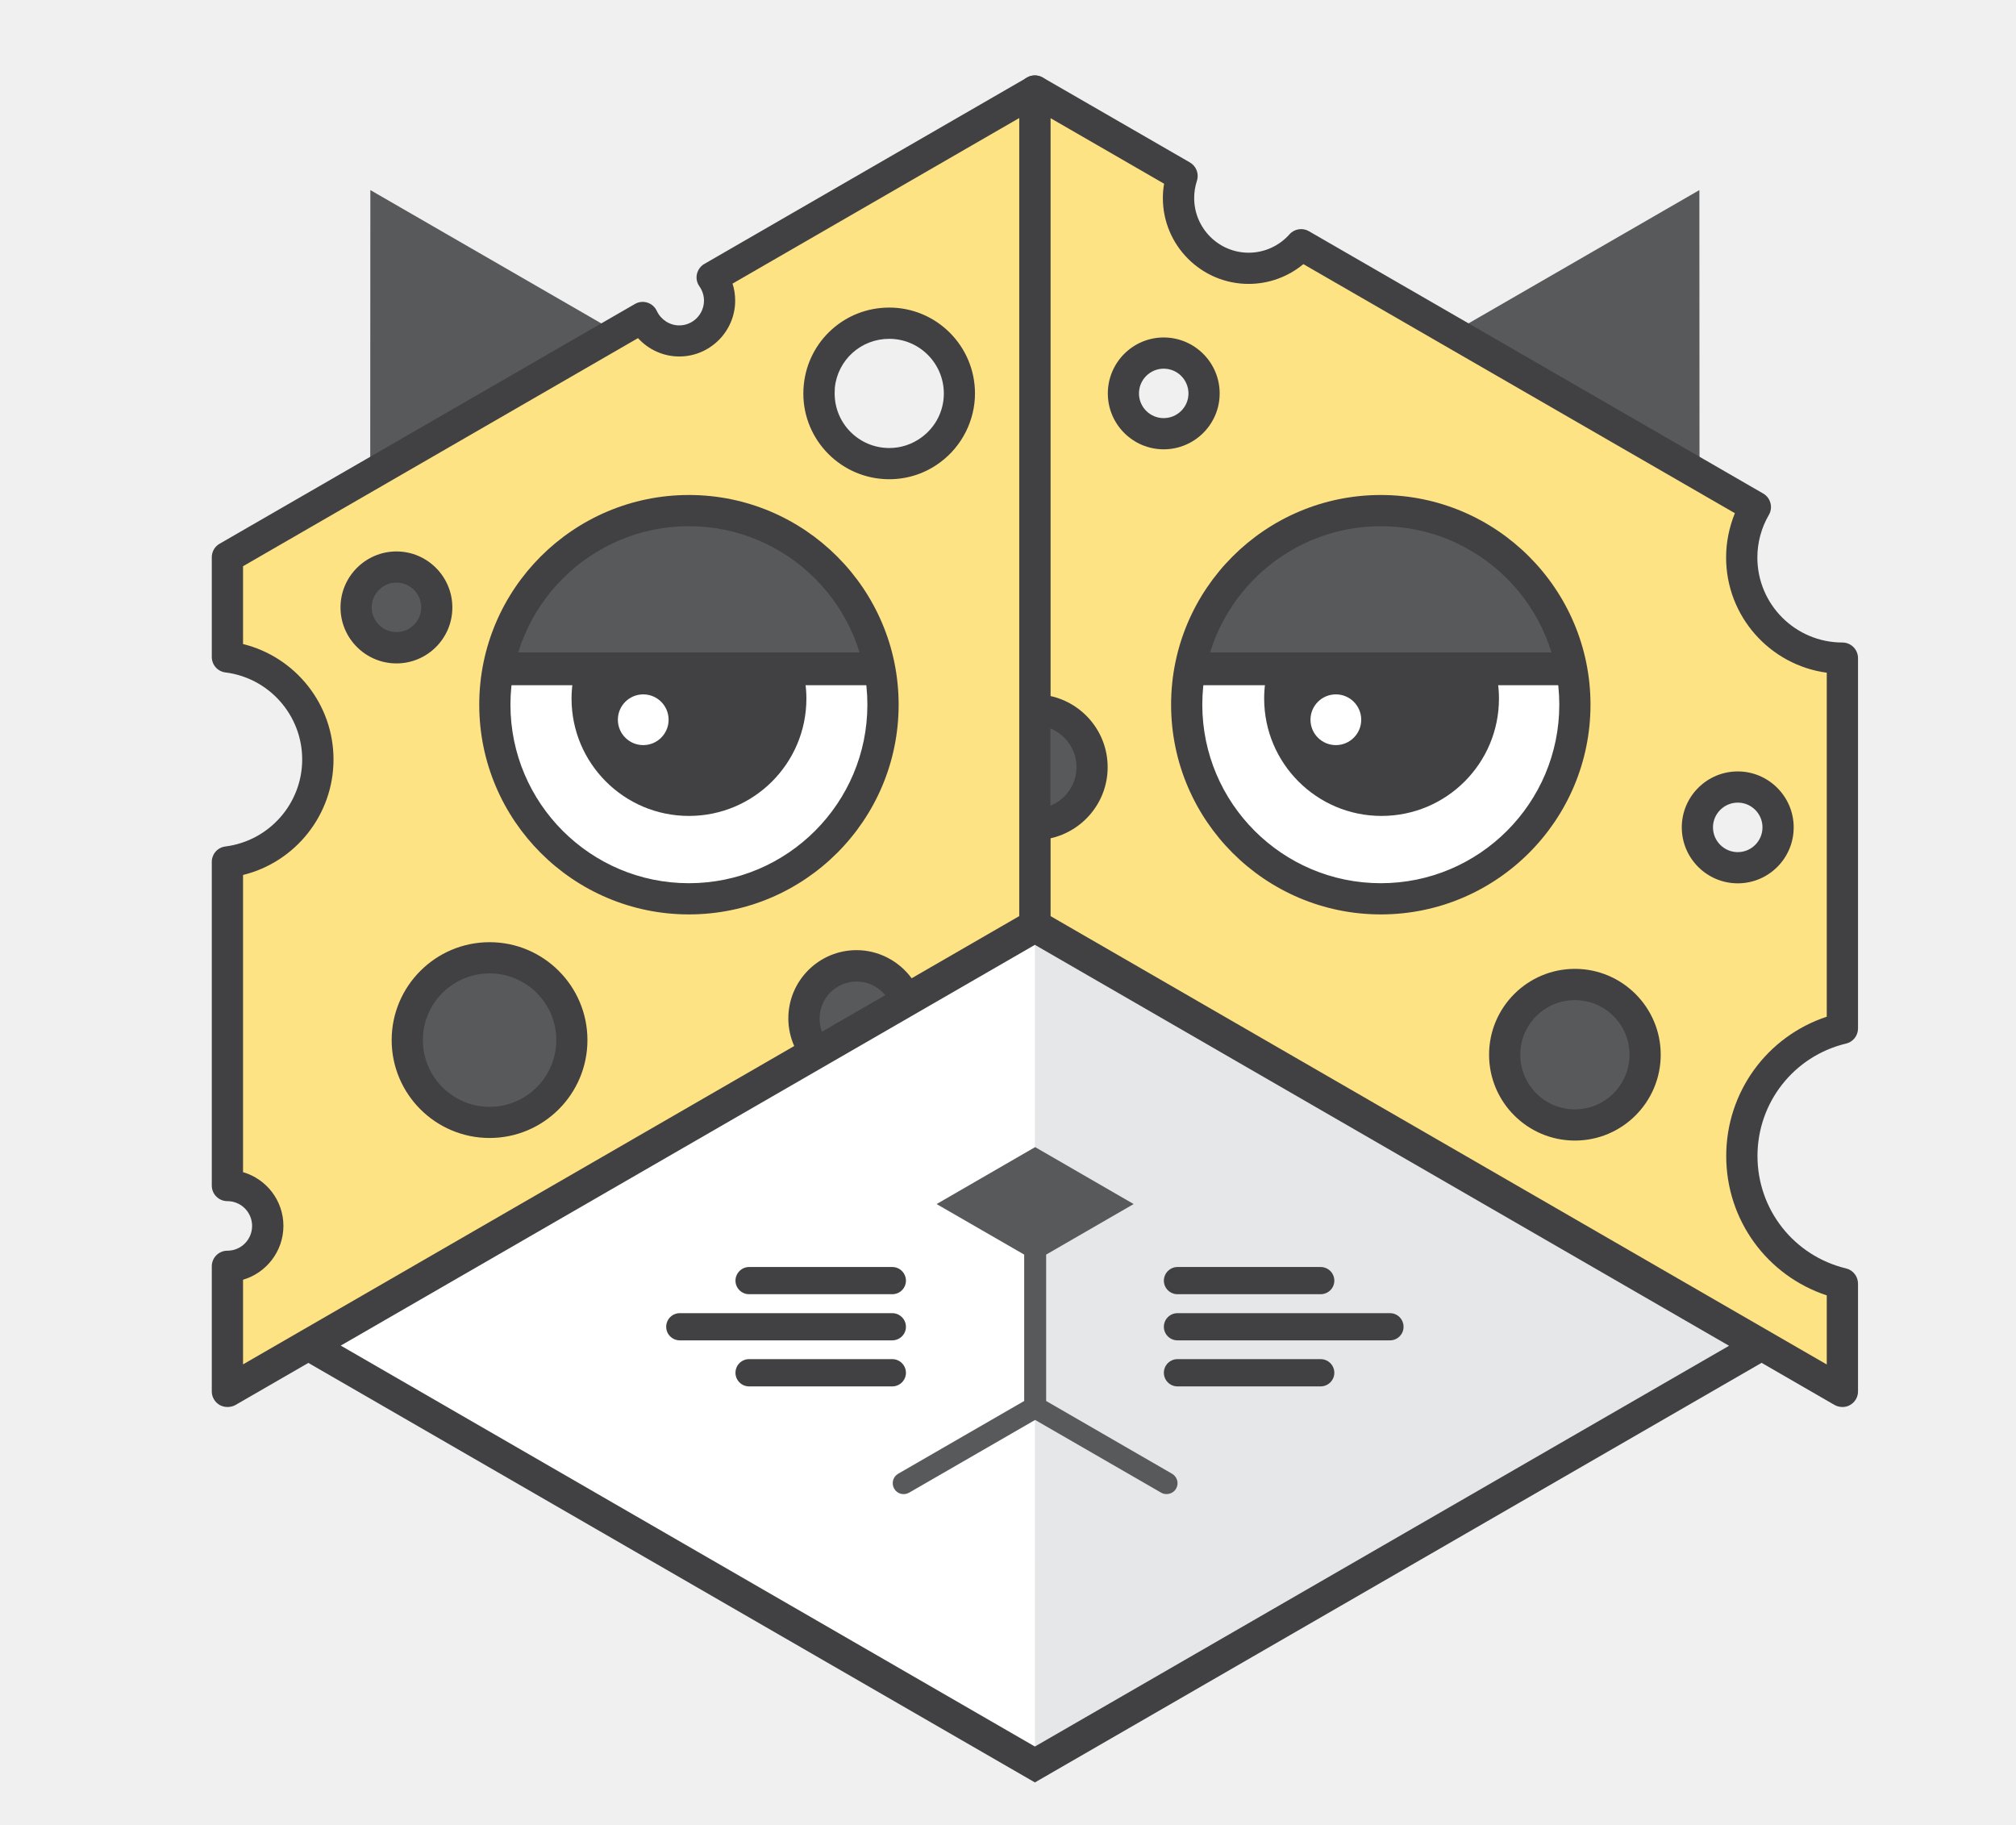
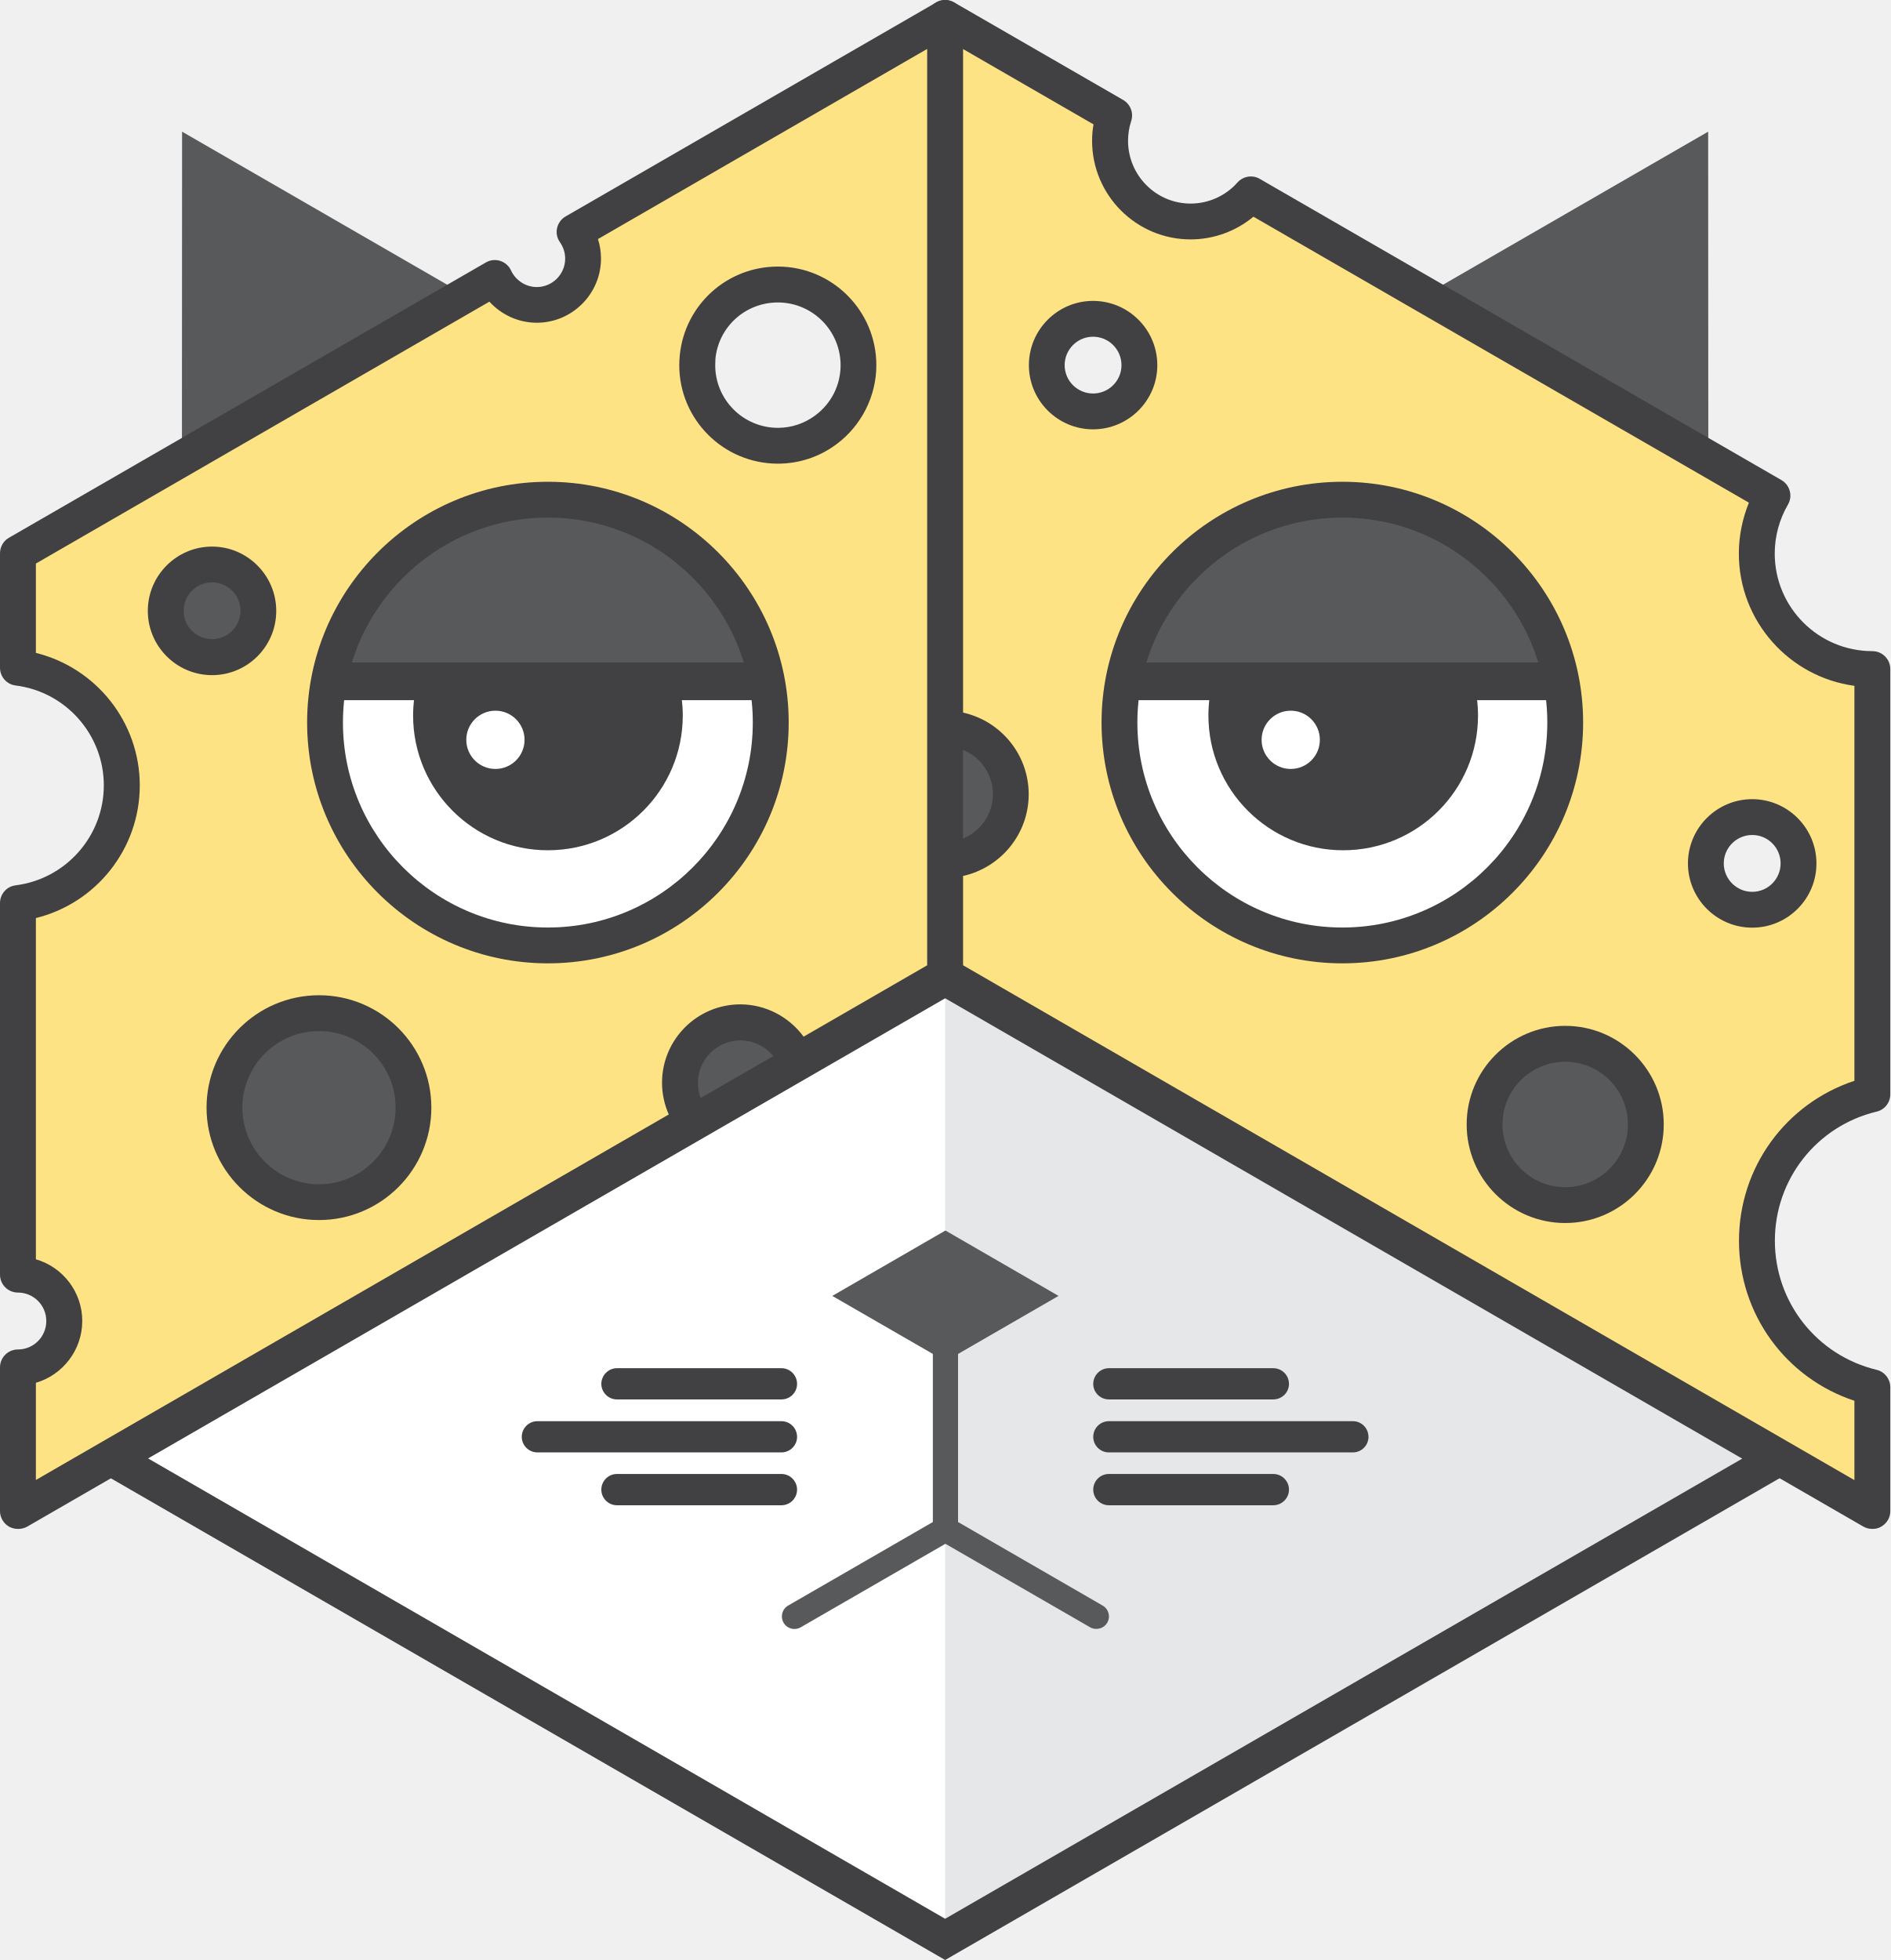
- <svg xmlns="http://www.w3.org/2000/svg" version="1.1" id="Layer_1" x="0px" y="0px" width="34.25px" height="31px" viewBox="0 0 34.25 31" enable-background="new 0 0 34.25 31" xml:space="preserve">
-   <g>
+ <svg xmlns="http://www.w3.org/2000/svg" version="1.1" x="0" y="0" width="27.968" height="28.999" viewBox="0, 0, 27.968, 28.999">
+   <g id="Layer_1">
    <g>
-       <polygon fill="#58595B" points="28.871,3.229 17.582,9.746 17.581,15.716 28.88,22.24   " />
-     </g>
-     <g>
-       <polygon fill="#58595B" points="6.292,3.229 17.581,9.746 17.581,15.716 6.283,22.24   " />
-     </g>
-     <g>
-       <polygon fill="#E6E7E8" points="17.581,15.716 17.582,30.177 30.104,22.947   " />
-     </g>
-     <g>
-       <polygon fill="#FFFFFF" points="17.581,15.716 17.581,30.177 5.06,22.947   " />
-     </g>
-     <g>
-       <path fill="#414042" d="M17.582,16.051l11.793,6.811L17.582,29.67L5.789,22.859L17.582,16.051 M17.582,15.438L4.729,22.859l0,0    l12.853,7.421l12.853-7.421l0,0L17.582,15.438L17.582,15.438z" />
-     </g>
-     <g>
-       <path fill="#FFFFFF" d="M15.172,11.361c0.023,0.166,0.04,0.333,0.04,0.506c0,1.937-1.57,3.508-3.508,3.508    c-1.937,0-3.507-1.571-3.507-3.508c0-0.173,0.018-0.34,0.041-0.506H15.172z" />
-       <path fill="#414042" d="M11.704,15.652c-2.087,0-3.784-1.698-3.784-3.785c0-0.163,0.013-0.336,0.042-0.544    c0.02-0.138,0.138-0.24,0.276-0.24h6.934c0.138,0,0.256,0.103,0.275,0.238c0.029,0.205,0.043,0.379,0.043,0.546    C15.49,13.954,13.792,15.652,11.704,15.652z M8.486,11.64c-0.008,0.081-0.011,0.154-0.011,0.228c0,1.78,1.448,3.229,3.229,3.229    c1.781,0,3.229-1.449,3.229-3.229c0-0.073-0.003-0.147-0.009-0.228H8.486z" />
-     </g>
-     <g>
-       <path fill="#414042" d="M13.633,11.361c0.042,0.162,0.067,0.33,0.067,0.506c0,1.102-0.894,1.994-1.996,1.994    c-1.101,0-1.994-0.893-1.994-1.994c0-0.176,0.025-0.344,0.066-0.506H13.633z" />
-     </g>
-     <g>
-       <circle fill="#FFFFFF" cx="10.928" cy="12.227" r="0.431" />
-     </g>
-     <g>
-       <path fill="#FFFFFF" d="M26.938,11.361c0.023,0.166,0.04,0.333,0.04,0.506c0,1.937-1.57,3.508-3.508,3.508    c-1.936,0-3.507-1.571-3.507-3.508c0-0.173,0.018-0.34,0.041-0.506H26.938z" />
-       <path fill="#414042" d="M23.471,15.652c-2.087,0-3.785-1.698-3.785-3.785c0-0.163,0.015-0.336,0.044-0.544    c0.02-0.138,0.137-0.24,0.275-0.24h6.934c0.138,0,0.256,0.103,0.274,0.238c0.03,0.205,0.044,0.379,0.044,0.546    C27.257,13.954,25.559,15.652,23.471,15.652z M20.252,11.64c-0.006,0.081-0.01,0.154-0.01,0.228c0,1.78,1.448,3.229,3.229,3.229    c1.781,0,3.229-1.449,3.229-3.229c0-0.073-0.003-0.147-0.01-0.228H20.252z" />
-     </g>
-     <g>
-       <path fill="#414042" d="M25.399,11.361c0.043,0.162,0.067,0.33,0.067,0.506c0,1.102-0.893,1.994-1.996,1.994    c-1.1,0-1.993-0.893-1.993-1.994c0-0.176,0.023-0.344,0.066-0.506H25.399z" />
-     </g>
-     <g>
-       <circle fill="#FFFFFF" cx="22.695" cy="12.227" r="0.431" />
-     </g>
-     <g>
-       <path fill="#FDE383" d="M31.301,17.473V11.18c-0.945,0-1.711-0.766-1.711-1.709c0-0.313,0.086-0.605,0.232-0.857l-7.718-4.457    c-0.219,0.245-0.535,0.4-0.891,0.4c-0.657,0-1.192-0.533-1.192-1.193c0-0.13,0.022-0.256,0.061-0.374l-2.501-1.443v10.515h0.001    c0.537,0,0.972,0.435,0.972,0.972c0,0.537-0.435,0.972-0.972,0.972h-0.001v1.712l13.72,7.923v-1.832    c-0.979-0.235-1.709-1.117-1.709-2.168C29.592,18.588,30.321,17.707,31.301,17.473z M19.085,6.684c0-0.38,0.307-0.687,0.685-0.687    c0.38,0,0.687,0.307,0.687,0.687c0,0.378-0.307,0.685-0.687,0.685C19.392,7.368,19.085,7.062,19.085,6.684z M20.161,11.972    c0-1.821,1.477-3.297,3.298-3.297c1.82,0,3.297,1.476,3.297,3.297c0,1.821-1.477,3.298-3.297,3.298    C21.638,15.27,20.161,13.793,20.161,11.972z M26.756,19.111c-0.658,0-1.193-0.535-1.193-1.194c0-0.658,0.535-1.192,1.193-1.192    c0.658,0,1.192,0.534,1.192,1.192C27.948,18.576,27.414,19.111,26.756,19.111z M29.523,14.74c-0.379,0-0.686-0.307-0.686-0.686    c0-0.378,0.307-0.685,0.686-0.685c0.378,0,0.685,0.307,0.685,0.685C30.208,14.434,29.901,14.74,29.523,14.74z" />
-       <path fill="#414042" d="M31.301,23.902c-0.047,0-0.093-0.012-0.133-0.034l-13.72-7.923c-0.082-0.048-0.132-0.136-0.132-0.229    v-1.712c0-0.146,0.119-0.265,0.265-0.265c0.391,0,0.708-0.317,0.708-0.707c0-0.391-0.317-0.707-0.707-0.707    c-0.146,0-0.266-0.118-0.266-0.265V1.546c0-0.095,0.05-0.183,0.132-0.23c0.082-0.047,0.184-0.047,0.266,0l2.502,1.444    c0.108,0.063,0.158,0.194,0.118,0.313c-0.031,0.096-0.046,0.194-0.046,0.291c0,0.512,0.415,0.929,0.926,0.929    c0.265,0,0.517-0.114,0.693-0.312c0.083-0.094,0.222-0.116,0.329-0.054l7.719,4.457c0.061,0.035,0.105,0.093,0.123,0.161    c0.019,0.068,0.009,0.14-0.026,0.201c-0.129,0.221-0.196,0.472-0.196,0.725c0,0.797,0.647,1.444,1.445,1.444    c0.146,0,0.265,0.119,0.265,0.265v6.292c0,0.121-0.084,0.229-0.203,0.256c-0.886,0.213-1.505,1-1.505,1.91s0.619,1.696,1.505,1.91    c0.119,0.028,0.203,0.137,0.203,0.258v1.832c0,0.096-0.051,0.182-0.133,0.229C31.392,23.893,31.346,23.902,31.301,23.902z     M17.846,15.562l13.189,7.618v-1.174c-1.016-0.336-1.708-1.281-1.708-2.367s0.692-2.031,1.708-2.367v-5.844    c-0.965-0.13-1.71-0.958-1.71-1.957c0-0.258,0.052-0.514,0.149-0.753l-7.331-4.231c-0.26,0.216-0.589,0.336-0.93,0.336    c-0.803,0-1.457-0.654-1.457-1.459c0-0.082,0.007-0.162,0.021-0.243l-1.933-1.116v9.819c0.557,0.121,0.974,0.617,0.974,1.209    c0,0.591-0.417,1.086-0.974,1.209v1.32H17.846z M26.756,19.376c-0.804,0-1.458-0.653-1.458-1.459c0-0.804,0.654-1.458,1.458-1.458    c0.804,0,1.458,0.654,1.458,1.458C28.214,18.723,27.56,19.376,26.756,19.376z M26.756,16.99c-0.512,0-0.928,0.415-0.928,0.927    c0,0.513,0.416,0.929,0.928,0.929c0.512,0,0.928-0.416,0.928-0.929C27.684,17.405,27.268,16.99,26.756,16.99z M23.459,15.534    c-1.965,0-3.563-1.598-3.563-3.563c0-1.964,1.598-3.562,3.563-3.562c1.964,0,3.562,1.598,3.562,3.562    C27.021,13.937,25.423,15.534,23.459,15.534z M23.459,8.939c-1.672,0-3.033,1.36-3.033,3.032c0,1.673,1.361,3.033,3.033,3.033    s3.032-1.36,3.032-3.033C26.491,10.3,25.131,8.939,23.459,8.939z M29.523,15.006c-0.524,0-0.951-0.426-0.951-0.951    c0-0.523,0.427-0.95,0.951-0.95c0.523,0,0.95,0.427,0.95,0.95C30.474,14.58,30.047,15.006,29.523,15.006z M29.523,13.635    c-0.231,0-0.421,0.188-0.421,0.42s0.189,0.421,0.421,0.421s0.42-0.189,0.42-0.421S29.755,13.635,29.523,13.635z M19.77,7.633    c-0.523,0-0.949-0.426-0.949-0.949c0-0.525,0.426-0.951,0.949-0.951c0.524,0,0.951,0.426,0.951,0.951    C20.721,7.207,20.294,7.633,19.77,7.633z M19.77,6.263c-0.231,0-0.42,0.188-0.42,0.421c0,0.231,0.188,0.419,0.42,0.419    s0.421-0.188,0.421-0.419C20.19,6.45,20.002,6.263,19.77,6.263z" />
-     </g>
-     <g>
-       <path fill="#414042" d="M23.614,22.77h-3.609c-0.129,0-0.232-0.104-0.232-0.23c0-0.129,0.104-0.232,0.232-0.232h3.609    c0.129,0,0.231,0.104,0.231,0.232C23.846,22.665,23.743,22.77,23.614,22.77z" />
-     </g>
-     <g>
-       <path fill="#414042" d="M22.436,23.552h-2.431c-0.129,0-0.232-0.104-0.232-0.231c0-0.129,0.104-0.232,0.232-0.232h2.431    c0.129,0,0.233,0.104,0.233,0.232C22.669,23.448,22.564,23.552,22.436,23.552z" />
-     </g>
-     <g>
-       <path fill="#414042" d="M22.436,21.986h-2.431c-0.129,0-0.232-0.104-0.232-0.23s0.104-0.232,0.232-0.232h2.431    c0.129,0,0.233,0.104,0.233,0.232S22.564,21.986,22.436,21.986z" />
-     </g>
-     <g>
-       <path fill="#414042" d="M15.159,22.77h-3.61c-0.128,0-0.231-0.104-0.231-0.23c0-0.129,0.104-0.232,0.231-0.232h3.61    c0.128,0,0.232,0.104,0.232,0.232C15.392,22.665,15.287,22.77,15.159,22.77z" />
-     </g>
-     <g>
-       <path fill="#414042" d="M15.159,23.552h-2.433c-0.127,0-0.231-0.104-0.231-0.231c0-0.129,0.104-0.232,0.231-0.232h2.433    c0.128,0,0.232,0.104,0.232,0.232C15.391,23.448,15.287,23.552,15.159,23.552z" />
-     </g>
-     <g>
-       <path fill="#414042" d="M15.159,21.986h-2.433c-0.127,0-0.231-0.104-0.231-0.23s0.104-0.232,0.231-0.232h2.433    c0.128,0,0.232,0.104,0.232,0.232S15.287,21.986,15.159,21.986z" />
-     </g>
-     <g>
-       <path fill="#58595B" d="M19.912,25.036L17.773,23.8v-2.487l1.487-0.859h-0.002h0.001l-1.673-0.967l-1.673,0.967h0.001h-0.003    l1.489,0.859V23.8l-2.141,1.236c-0.089,0.051-0.119,0.165-0.067,0.254c0.05,0.089,0.164,0.119,0.254,0.067l2.14-1.235l0,0    l2.14,1.235c0.029,0.018,0.062,0.024,0.093,0.024c0.064,0,0.128-0.032,0.162-0.093C20.032,25.201,20.001,25.087,19.912,25.036z" />
-     </g>
-     <g>
-       <path fill="#FDE383" d="M12.099,4.711c0.079,0.112,0.127,0.248,0.127,0.395c0,0.378-0.308,0.686-0.686,0.686    c-0.276,0-0.513-0.164-0.62-0.398L3.863,9.466v1.696C4.729,11.27,5.4,12.008,5.4,12.902c0,0.896-0.671,1.634-1.537,1.742v5.497    c0.379,0,0.686,0.307,0.686,0.686s-0.307,0.686-0.686,0.686v2.127l9.995-5.772c-0.125-0.154-0.2-0.351-0.2-0.563    c0-0.494,0.401-0.896,0.895-0.896c0.381,0,0.707,0.239,0.835,0.575l2.193-1.267V1.546L12.099,4.711z M6.051,10.318    c0-0.378,0.306-0.686,0.686-0.686c0.378,0,0.685,0.308,0.685,0.686s-0.307,0.686-0.685,0.686    C6.356,11.004,6.051,10.696,6.051,10.318z M8.318,19.066c-0.773,0-1.399-0.625-1.399-1.397s0.626-1.397,1.399-1.397    c0.771,0,1.397,0.625,1.397,1.397S9.09,19.066,8.318,19.066z M11.704,15.27c-1.82,0-3.297-1.476-3.297-3.298    c0-1.821,1.477-3.297,3.297-3.297c1.821,0,3.298,1.476,3.298,3.297C15.002,13.794,13.525,15.27,11.704,15.27z M15.816,7.641    c-0.198,0.147-0.443,0.235-0.709,0.235c-0.659,0-1.193-0.534-1.193-1.192c0-0.042,0.001-0.082,0.007-0.123    c0.061-0.602,0.569-1.07,1.187-1.07c0.658,0,1.192,0.534,1.192,1.193C16.3,7.075,16.109,7.424,15.816,7.641z" />
-       <path fill="#414042" d="M3.863,23.902c-0.045,0-0.092-0.012-0.132-0.034c-0.082-0.048-0.133-0.136-0.133-0.229v-2.127    c0-0.146,0.118-0.265,0.265-0.265c0.232,0,0.42-0.188,0.42-0.421s-0.188-0.421-0.42-0.421c-0.146,0-0.265-0.118-0.265-0.265    v-5.497c0-0.135,0.099-0.247,0.231-0.263c0.744-0.094,1.305-0.729,1.305-1.479c0-0.749-0.561-1.385-1.305-1.478    c-0.133-0.017-0.231-0.129-0.231-0.263V9.466c0-0.094,0.051-0.183,0.133-0.229l7.056-4.073c0.063-0.037,0.141-0.046,0.212-0.023    s0.129,0.074,0.16,0.142c0.069,0.148,0.219,0.245,0.381,0.245c0.231,0,0.42-0.189,0.42-0.421c0-0.086-0.027-0.17-0.077-0.242    c-0.044-0.061-0.059-0.137-0.043-0.209c0.017-0.073,0.062-0.136,0.127-0.173l5.481-3.165c0.082-0.048,0.184-0.048,0.266,0    c0.082,0.047,0.132,0.135,0.132,0.229v14.17c0,0.095-0.05,0.182-0.132,0.229l-2.193,1.267c-0.067,0.038-0.147,0.046-0.222,0.02    c-0.072-0.025-0.131-0.082-0.158-0.153c-0.094-0.243-0.329-0.406-0.588-0.406c-0.347,0-0.629,0.282-0.629,0.632    c0,0.146,0.048,0.281,0.141,0.396c0.049,0.06,0.069,0.139,0.056,0.214c-0.015,0.077-0.061,0.143-0.129,0.184L3.997,23.87    C3.955,23.893,3.909,23.902,3.863,23.902z M4.129,21.74v1.438l9.364-5.408c-0.065-0.146-0.1-0.308-0.1-0.469    c0-0.641,0.52-1.16,1.159-1.16c0.373,0,0.72,0.184,0.936,0.478l1.828-1.056V2.005l-4.871,2.813    c0.03,0.093,0.045,0.189,0.045,0.288c0,0.523-0.427,0.95-0.95,0.95c-0.271,0-0.523-0.117-0.701-0.312l-6.71,3.875v1.322    c0.891,0.22,1.537,1.024,1.537,1.961c0,0.938-0.646,1.743-1.537,1.962v5.049c0.396,0.114,0.686,0.481,0.686,0.913    C4.814,21.259,4.524,21.624,4.129,21.74z M8.318,19.332c-0.918,0-1.664-0.746-1.664-1.663s0.746-1.663,1.664-1.663    c0.917,0,1.662,0.746,1.662,1.663S9.235,19.332,8.318,19.332z M8.318,16.536c-0.625,0-1.134,0.508-1.134,1.133    s0.509,1.134,1.134,1.134s1.133-0.509,1.133-1.134S8.943,16.536,8.318,16.536z M11.704,15.534c-1.964,0-3.562-1.598-3.562-3.563    c0-1.964,1.598-3.562,3.562-3.562c1.965,0,3.563,1.598,3.563,3.562C15.267,13.937,13.669,15.534,11.704,15.534z M11.704,8.939    c-1.672,0-3.032,1.36-3.032,3.032c0,1.673,1.36,3.033,3.032,3.033s3.032-1.36,3.032-3.033C14.736,10.3,13.376,8.939,11.704,8.939z     M6.736,11.27c-0.525,0-0.951-0.427-0.951-0.951c0-0.523,0.426-0.951,0.951-0.951c0.523,0,0.949,0.428,0.949,0.951    C7.686,10.843,7.26,11.27,6.736,11.27z M6.736,9.897c-0.232,0-0.421,0.189-0.421,0.421s0.188,0.42,0.421,0.42    c0.231,0,0.42-0.188,0.42-0.42S6.968,9.897,6.736,9.897z M15.107,8.141c-0.805,0-1.459-0.653-1.459-1.457    c0-0.051,0.003-0.101,0.008-0.15c0.076-0.745,0.7-1.309,1.451-1.309c0.804,0,1.457,0.654,1.457,1.459    c0,0.458-0.221,0.896-0.591,1.17C15.721,8.042,15.421,8.141,15.107,8.141z M15.107,5.756c-0.478,0-0.875,0.356-0.924,0.831    C14.181,6.619,14.18,6.65,14.18,6.684c0,0.512,0.415,0.927,0.928,0.927c0.199,0,0.389-0.063,0.551-0.183    c0.239-0.177,0.376-0.449,0.376-0.744C16.034,6.172,15.619,5.756,15.107,5.756z" />
+       <path d="M25.273,1.948 L13.984,8.465 L13.983,14.435 L25.282,20.959 z" fill="#58595B" />
+       <path d="M2.694,1.948 L13.983,8.465 L13.983,14.435 L2.685,20.959 z" fill="#58595B" />
+       <path d="M13.983,14.435 L13.984,28.896 L26.506,21.666 z" fill="#E6E7E8" />
+       <path d="M13.983,14.435 L13.983,28.896 L1.462,21.666 z" fill="#FFFFFF" />
+       <path d="M13.984,14.77 L25.777,21.581 L13.984,28.389 L2.191,21.578 L13.984,14.77 M13.984,14.157 L1.131,21.578 L1.131,21.578 L13.984,28.999 L26.837,21.578 L26.837,21.578 L13.984,14.157 L13.984,14.157 z" fill="#414042" />
+       <g>
+         <path d="M11.574,10.08 C11.597,10.246 11.614,10.413 11.614,10.586 C11.614,12.523 10.044,14.094 8.106,14.094 C6.169,14.094 4.599,12.523 4.599,10.586 C4.599,10.413 4.617,10.246 4.64,10.08 L11.574,10.08 z" fill="#FFFFFF" />
+         <path d="M8.106,14.371 C6.019,14.371 4.322,12.673 4.322,10.586 C4.322,10.423 4.335,10.25 4.364,10.042 C4.384,9.904 4.502,9.802 4.64,9.802 L11.574,9.802 C11.712,9.802 11.83,9.905 11.849,10.04 C11.878,10.245 11.892,10.419 11.892,10.586 C11.892,12.673 10.194,14.371 8.106,14.371 z M4.888,10.359 C4.88,10.44 4.877,10.513 4.877,10.587 C4.877,12.367 6.325,13.816 8.106,13.816 C9.887,13.816 11.335,12.367 11.335,10.587 C11.335,10.514 11.332,10.44 11.326,10.359 L4.888,10.359 z" fill="#414042" />
+       </g>
+       <path d="M10.035,10.08 C10.077,10.242 10.102,10.41 10.102,10.586 C10.102,11.688 9.208,12.58 8.106,12.58 C7.005,12.58 6.112,11.687 6.112,10.586 C6.112,10.41 6.137,10.242 6.178,10.08 L10.035,10.08 z" fill="#414042" />
+       <path d="M7.761,10.946 C7.761,11.184 7.568,11.377 7.33,11.377 C7.092,11.377 6.899,11.184 6.899,10.946 C6.899,10.708 7.092,10.515 7.33,10.515 C7.568,10.515 7.761,10.708 7.761,10.946 z" fill="#FFFFFF" />
+       <g>
+         <path d="M23.34,10.08 C23.363,10.246 23.38,10.413 23.38,10.586 C23.38,12.523 21.81,14.094 19.872,14.094 C17.936,14.094 16.365,12.523 16.365,10.586 C16.365,10.413 16.383,10.246 16.406,10.08 L23.34,10.08 z" fill="#FFFFFF" />
+         <path d="M19.873,14.371 C17.786,14.371 16.088,12.673 16.088,10.586 C16.088,10.423 16.103,10.25 16.132,10.042 C16.152,9.904 16.269,9.802 16.407,9.802 L23.341,9.802 C23.479,9.802 23.597,9.905 23.615,10.04 C23.645,10.245 23.659,10.419 23.659,10.586 C23.659,12.673 21.961,14.371 19.873,14.371 z M16.654,10.359 C16.648,10.44 16.644,10.513 16.644,10.587 C16.644,12.367 18.092,13.816 19.873,13.816 C21.654,13.816 23.102,12.367 23.102,10.587 C23.102,10.514 23.099,10.44 23.092,10.359 L16.654,10.359 z" fill="#414042" />
+       </g>
+       <path d="M21.801,10.08 C21.844,10.242 21.868,10.41 21.868,10.586 C21.868,11.688 20.975,12.58 19.872,12.58 C18.772,12.58 17.879,11.687 17.879,10.586 C17.879,10.41 17.902,10.242 17.945,10.08 L21.801,10.08 z" fill="#414042" />
+       <path d="M19.528,10.946 C19.528,11.184 19.335,11.377 19.097,11.377 C18.859,11.377 18.666,11.184 18.666,10.946 C18.666,10.708 18.859,10.515 19.097,10.515 C19.335,10.515 19.528,10.708 19.528,10.946 z" fill="#FFFFFF" />
+       <g>
+         <path d="M27.703,16.192 L27.703,9.899 C26.758,9.899 25.992,9.133 25.992,8.19 C25.992,7.877 26.078,7.585 26.224,7.333 L18.506,2.876 C18.287,3.121 17.971,3.276 17.615,3.276 C16.958,3.276 16.423,2.743 16.423,2.083 C16.423,1.953 16.445,1.827 16.484,1.709 L13.983,0.266 L13.983,10.781 L13.984,10.781 C14.521,10.781 14.956,11.216 14.956,11.753 C14.956,12.29 14.521,12.725 13.984,12.725 L13.983,12.725 L13.983,14.437 L27.703,22.36 L27.703,20.528 C26.724,20.293 25.994,19.411 25.994,18.36 C25.994,17.307 26.723,16.426 27.703,16.192 z M15.487,5.403 C15.487,5.023 15.794,4.716 16.172,4.716 C16.552,4.716 16.859,5.023 16.859,5.403 C16.859,5.781 16.552,6.088 16.172,6.088 C15.794,6.087 15.487,5.781 15.487,5.403 z M16.563,10.691 C16.563,8.87 18.04,7.394 19.861,7.394 C21.681,7.394 23.158,8.87 23.158,10.691 C23.158,12.512 21.681,13.989 19.861,13.989 C18.04,13.989 16.563,12.512 16.563,10.691 z M23.158,17.83 C22.5,17.83 21.965,17.295 21.965,16.636 C21.965,15.978 22.5,15.444 23.158,15.444 C23.816,15.444 24.35,15.978 24.35,16.636 C24.35,17.295 23.816,17.83 23.158,17.83 z M25.925,13.459 C25.546,13.459 25.239,13.152 25.239,12.773 C25.239,12.395 25.546,12.088 25.925,12.088 C26.303,12.088 26.61,12.395 26.61,12.773 C26.61,13.153 26.303,13.459 25.925,13.459 z" fill="#FDE383" />
+         <path d="M27.703,22.621 C27.656,22.621 27.61,22.609 27.57,22.587 L13.85,14.664 C13.768,14.616 13.718,14.528 13.718,14.435 L13.718,12.723 C13.718,12.577 13.837,12.458 13.983,12.458 C14.374,12.458 14.691,12.141 14.691,11.751 C14.691,11.36 14.374,11.044 13.984,11.044 C13.838,11.044 13.718,10.926 13.718,10.779 L13.718,0.265 C13.718,0.17 13.768,0.082 13.85,0.035 C13.932,-0.012 14.034,-0.012 14.116,0.035 L16.618,1.479 C16.726,1.542 16.776,1.673 16.736,1.792 C16.705,1.888 16.69,1.986 16.69,2.083 C16.69,2.595 17.105,3.012 17.616,3.012 C17.881,3.012 18.133,2.898 18.309,2.7 C18.392,2.606 18.531,2.584 18.638,2.646 L26.357,7.103 C26.418,7.138 26.462,7.196 26.48,7.264 C26.499,7.332 26.489,7.404 26.454,7.465 C26.325,7.686 26.258,7.937 26.258,8.19 C26.258,8.987 26.905,9.634 27.703,9.634 C27.849,9.634 27.968,9.753 27.968,9.899 L27.968,16.191 C27.968,16.312 27.884,16.42 27.765,16.447 C26.879,16.66 26.26,17.447 26.26,18.357 C26.26,19.267 26.879,20.053 27.765,20.267 C27.884,20.295 27.968,20.404 27.968,20.525 L27.968,22.357 C27.968,22.453 27.917,22.539 27.835,22.586 C27.794,22.612 27.748,22.621 27.703,22.621 z M14.248,14.281 L27.437,21.899 L27.437,20.725 C26.421,20.389 25.729,19.444 25.729,18.358 C25.729,17.272 26.421,16.327 27.437,15.991 L27.437,10.147 C26.472,10.017 25.727,9.189 25.727,8.19 C25.727,7.932 25.779,7.676 25.876,7.437 L18.545,3.206 C18.285,3.422 17.956,3.542 17.615,3.542 C16.812,3.542 16.158,2.888 16.158,2.083 C16.158,2.001 16.165,1.921 16.179,1.84 L14.246,0.724 L14.246,10.543 C14.803,10.664 15.22,11.16 15.22,11.752 C15.22,12.343 14.803,12.838 14.246,12.961 L14.246,14.281 L14.248,14.281 z M23.158,18.095 C22.354,18.095 21.7,17.442 21.7,16.636 C21.7,15.832 22.354,15.178 23.158,15.178 C23.962,15.178 24.616,15.832 24.616,16.636 C24.616,17.442 23.962,18.095 23.158,18.095 z M23.158,15.709 C22.646,15.709 22.23,16.124 22.23,16.636 C22.23,17.149 22.646,17.565 23.158,17.565 C23.67,17.565 24.086,17.149 24.086,16.636 C24.086,16.124 23.67,15.709 23.158,15.709 z M19.861,14.253 C17.896,14.253 16.298,12.655 16.298,10.69 C16.298,8.726 17.896,7.128 19.861,7.128 C21.825,7.128 23.423,8.726 23.423,10.69 C23.423,12.656 21.825,14.253 19.861,14.253 z M19.861,7.658 C18.189,7.658 16.828,9.018 16.828,10.69 C16.828,12.363 18.189,13.723 19.861,13.723 C21.533,13.723 22.893,12.363 22.893,10.69 C22.893,9.019 21.533,7.658 19.861,7.658 z M25.925,13.725 C25.401,13.725 24.974,13.299 24.974,12.774 C24.974,12.251 25.401,11.824 25.925,11.824 C26.448,11.824 26.875,12.251 26.875,12.774 C26.876,13.299 26.449,13.725 25.925,13.725 z M25.925,12.354 C25.694,12.354 25.504,12.542 25.504,12.774 C25.504,13.006 25.693,13.195 25.925,13.195 C26.157,13.195 26.345,13.006 26.345,12.774 C26.345,12.542 26.157,12.354 25.925,12.354 z M16.172,6.352 C15.649,6.352 15.223,5.926 15.223,5.403 C15.223,4.878 15.649,4.452 16.172,4.452 C16.696,4.452 17.123,4.878 17.123,5.403 C17.123,5.926 16.696,6.352 16.172,6.352 z M16.172,4.982 C15.941,4.982 15.752,5.17 15.752,5.403 C15.752,5.634 15.94,5.822 16.172,5.822 C16.404,5.822 16.593,5.634 16.593,5.403 C16.592,5.169 16.404,4.982 16.172,4.982 z" fill="#414042" />
+       </g>
+       <path d="M20.016,21.489 L16.407,21.489 C16.278,21.489 16.175,21.385 16.175,21.259 C16.175,21.13 16.279,21.027 16.407,21.027 L20.016,21.027 C20.145,21.027 20.247,21.131 20.247,21.259 C20.248,21.384 20.145,21.489 20.016,21.489 z" fill="#414042" />
+       <path d="M18.838,22.271 L16.407,22.271 C16.278,22.271 16.175,22.167 16.175,22.04 C16.175,21.911 16.279,21.808 16.407,21.808 L18.838,21.808 C18.967,21.808 19.071,21.912 19.071,22.04 C19.071,22.167 18.966,22.271 18.838,22.271 z" fill="#414042" />
+       <path d="M18.838,20.705 L16.407,20.705 C16.278,20.705 16.175,20.601 16.175,20.475 C16.175,20.349 16.279,20.243 16.407,20.243 L18.838,20.243 C18.967,20.243 19.071,20.347 19.071,20.475 C19.071,20.603 18.966,20.705 18.838,20.705 z" fill="#414042" />
+       <path d="M11.561,21.489 L7.951,21.489 C7.823,21.489 7.72,21.385 7.72,21.259 C7.72,21.13 7.824,21.027 7.951,21.027 L11.561,21.027 C11.689,21.027 11.793,21.131 11.793,21.259 C11.794,21.384 11.689,21.489 11.561,21.489 z" fill="#414042" />
+       <path d="M11.561,22.271 L9.128,22.271 C9.001,22.271 8.897,22.167 8.897,22.04 C8.897,21.911 9.001,21.808 9.128,21.808 L11.561,21.808 C11.689,21.808 11.793,21.912 11.793,22.04 C11.793,22.167 11.689,22.271 11.561,22.271 z" fill="#414042" />
+       <path d="M11.561,20.705 L9.128,20.705 C9.001,20.705 8.897,20.601 8.897,20.475 C8.897,20.349 9.001,20.243 9.128,20.243 L11.561,20.243 C11.689,20.243 11.793,20.347 11.793,20.475 C11.793,20.603 11.689,20.705 11.561,20.705 z" fill="#414042" />
+       <path d="M16.314,23.755 L14.175,22.519 L14.175,20.032 L15.662,19.173 L15.66,19.173 L15.661,19.173 L13.988,18.206 L12.315,19.173 L12.316,19.173 L12.313,19.173 L13.802,20.032 L13.802,22.519 L11.661,23.755 C11.572,23.806 11.542,23.92 11.594,24.009 C11.644,24.098 11.758,24.128 11.848,24.076 L13.988,22.841 L13.988,22.841 L16.128,24.076 C16.157,24.094 16.19,24.1 16.221,24.1 C16.285,24.1 16.349,24.068 16.383,24.007 C16.434,23.92 16.403,23.806 16.314,23.755 z" fill="#58595B" />
+       <g>
+         <path d="M8.501,3.43 C8.58,3.542 8.628,3.678 8.628,3.825 C8.628,4.203 8.32,4.511 7.942,4.511 C7.666,4.511 7.429,4.347 7.322,4.113 L0.265,8.185 L0.265,9.881 C1.131,9.989 1.802,10.727 1.802,11.621 C1.802,12.517 1.131,13.255 0.265,13.363 L0.265,18.86 C0.644,18.86 0.951,19.167 0.951,19.546 C0.951,19.925 0.644,20.232 0.265,20.232 L0.265,22.359 L10.26,16.587 C10.135,16.433 10.06,16.236 10.06,16.024 C10.06,15.53 10.461,15.128 10.955,15.128 C11.336,15.128 11.662,15.367 11.79,15.703 L13.983,14.436 L13.983,0.265 L8.501,3.43 z M2.453,9.037 C2.453,8.659 2.759,8.351 3.139,8.351 C3.517,8.351 3.824,8.659 3.824,9.037 C3.824,9.415 3.517,9.723 3.139,9.723 C2.758,9.723 2.453,9.415 2.453,9.037 z M4.72,17.785 C3.947,17.785 3.321,17.16 3.321,16.388 C3.321,15.616 3.947,14.991 4.72,14.991 C5.491,14.991 6.117,15.616 6.117,16.388 C6.117,17.16 5.492,17.785 4.72,17.785 z M8.106,13.989 C6.286,13.989 4.809,12.513 4.809,10.691 C4.809,8.87 6.286,7.394 8.106,7.394 C9.927,7.394 11.404,8.87 11.404,10.691 C11.404,12.513 9.927,13.989 8.106,13.989 z M12.218,6.36 C12.02,6.507 11.775,6.595 11.509,6.595 C10.85,6.595 10.316,6.061 10.316,5.403 C10.316,5.361 10.317,5.321 10.323,5.28 C10.384,4.678 10.892,4.21 11.51,4.21 C12.168,4.21 12.702,4.744 12.702,5.403 C12.702,5.794 12.511,6.143 12.218,6.36 z" fill="#FDE383" />
+         <path d="M0.265,22.621 C0.22,22.621 0.173,22.609 0.133,22.587 C0.051,22.539 0,22.451 0,22.358 L0,20.231 C0,20.085 0.118,19.966 0.265,19.966 C0.497,19.966 0.685,19.778 0.685,19.545 C0.685,19.312 0.497,19.124 0.265,19.124 C0.119,19.124 0,19.006 0,18.859 L0,13.362 C0,13.227 0.099,13.115 0.231,13.099 C0.975,13.005 1.536,12.37 1.536,11.62 C1.536,10.871 0.975,10.235 0.231,10.142 C0.098,10.125 0,10.013 0,9.879 L0,8.185 C0,8.091 0.051,8.002 0.133,7.956 L7.189,3.883 C7.252,3.846 7.33,3.837 7.401,3.86 C7.472,3.883 7.53,3.934 7.561,4.002 C7.63,4.15 7.78,4.247 7.942,4.247 C8.173,4.247 8.362,4.058 8.362,3.826 C8.362,3.74 8.335,3.656 8.285,3.584 C8.241,3.523 8.226,3.447 8.242,3.375 C8.259,3.302 8.304,3.239 8.369,3.202 L13.85,0.037 C13.932,-0.011 14.034,-0.011 14.116,0.037 C14.198,0.084 14.248,0.172 14.248,0.266 L14.248,14.436 C14.248,14.531 14.198,14.618 14.116,14.665 L11.923,15.932 C11.856,15.97 11.776,15.978 11.701,15.952 C11.629,15.927 11.57,15.87 11.543,15.799 C11.449,15.556 11.214,15.393 10.955,15.393 C10.608,15.393 10.326,15.675 10.326,16.025 C10.326,16.171 10.374,16.306 10.467,16.421 C10.516,16.481 10.536,16.56 10.523,16.635 C10.508,16.712 10.462,16.778 10.394,16.819 L0.399,22.589 C0.357,22.612 0.311,22.621 0.265,22.621 z M0.531,20.459 L0.531,21.897 L9.895,16.489 C9.83,16.343 9.795,16.181 9.795,16.02 C9.795,15.379 10.315,14.86 10.954,14.86 C11.327,14.86 11.674,15.044 11.89,15.338 L13.718,14.282 L13.718,0.724 L8.847,3.537 C8.877,3.63 8.892,3.726 8.892,3.825 C8.892,4.348 8.465,4.775 7.942,4.775 C7.671,4.775 7.419,4.658 7.241,4.463 L0.531,8.338 L0.531,9.66 C1.422,9.88 2.068,10.684 2.068,11.621 C2.068,12.559 1.422,13.364 0.531,13.583 L0.531,18.632 C0.927,18.746 1.217,19.113 1.217,19.545 C1.216,19.978 0.926,20.343 0.531,20.459 z M4.72,18.051 C3.802,18.051 3.056,17.305 3.056,16.388 C3.056,15.471 3.802,14.725 4.72,14.725 C5.637,14.725 6.382,15.471 6.382,16.388 C6.382,17.305 5.637,18.051 4.72,18.051 z M4.72,15.255 C4.095,15.255 3.586,15.763 3.586,16.388 C3.586,17.013 4.095,17.522 4.72,17.522 C5.345,17.522 5.853,17.013 5.853,16.388 C5.853,15.763 5.345,15.255 4.72,15.255 z M8.106,14.253 C6.142,14.253 4.544,12.655 4.544,10.69 C4.544,8.726 6.142,7.128 8.106,7.128 C10.071,7.128 11.669,8.726 11.669,10.69 C11.669,12.656 10.071,14.253 8.106,14.253 z M8.106,7.658 C6.434,7.658 5.074,9.018 5.074,10.69 C5.074,12.363 6.434,13.723 8.106,13.723 C9.778,13.723 11.138,12.363 11.138,10.69 C11.138,9.019 9.778,7.658 8.106,7.658 z M3.138,9.989 C2.613,9.989 2.187,9.562 2.187,9.038 C2.187,8.515 2.613,8.087 3.138,8.087 C3.661,8.087 4.087,8.515 4.087,9.038 C4.088,9.562 3.662,9.989 3.138,9.989 z M3.138,8.616 C2.906,8.616 2.717,8.805 2.717,9.037 C2.717,9.269 2.905,9.457 3.138,9.457 C3.369,9.457 3.558,9.269 3.558,9.037 C3.558,8.805 3.37,8.616 3.138,8.616 z M11.509,6.86 C10.704,6.86 10.05,6.207 10.05,5.403 C10.05,5.352 10.053,5.302 10.058,5.253 C10.134,4.508 10.758,3.944 11.509,3.944 C12.313,3.944 12.966,4.598 12.966,5.403 C12.966,5.861 12.745,6.299 12.375,6.573 C12.123,6.761 11.823,6.86 11.509,6.86 z M11.509,4.475 C11.031,4.475 10.634,4.831 10.585,5.306 C10.583,5.338 10.582,5.369 10.582,5.403 C10.582,5.915 10.997,6.33 11.51,6.33 C11.709,6.33 11.899,6.267 12.061,6.147 C12.3,5.97 12.437,5.698 12.437,5.403 C12.436,4.891 12.021,4.475 11.509,4.475 z" fill="#414042" />
+       </g>
    </g>
  </g>
</svg>
